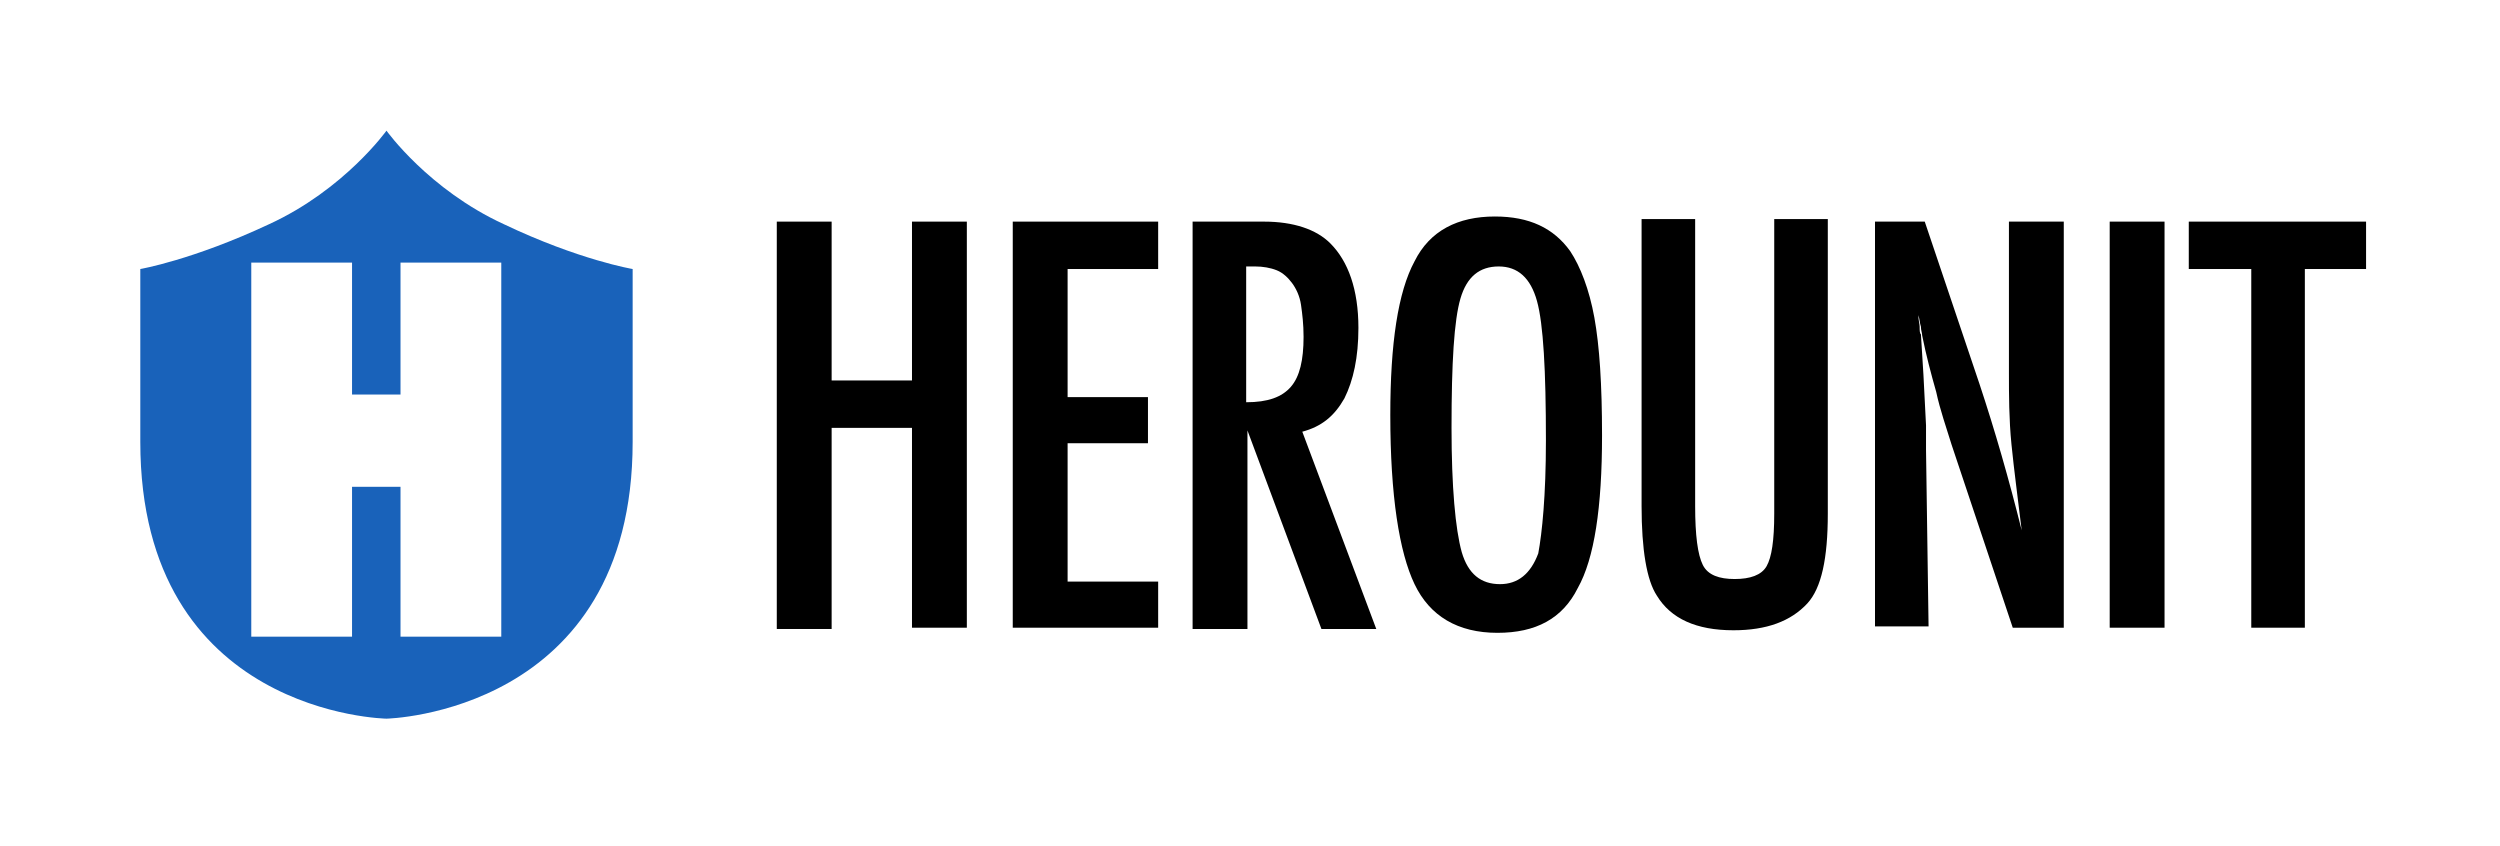
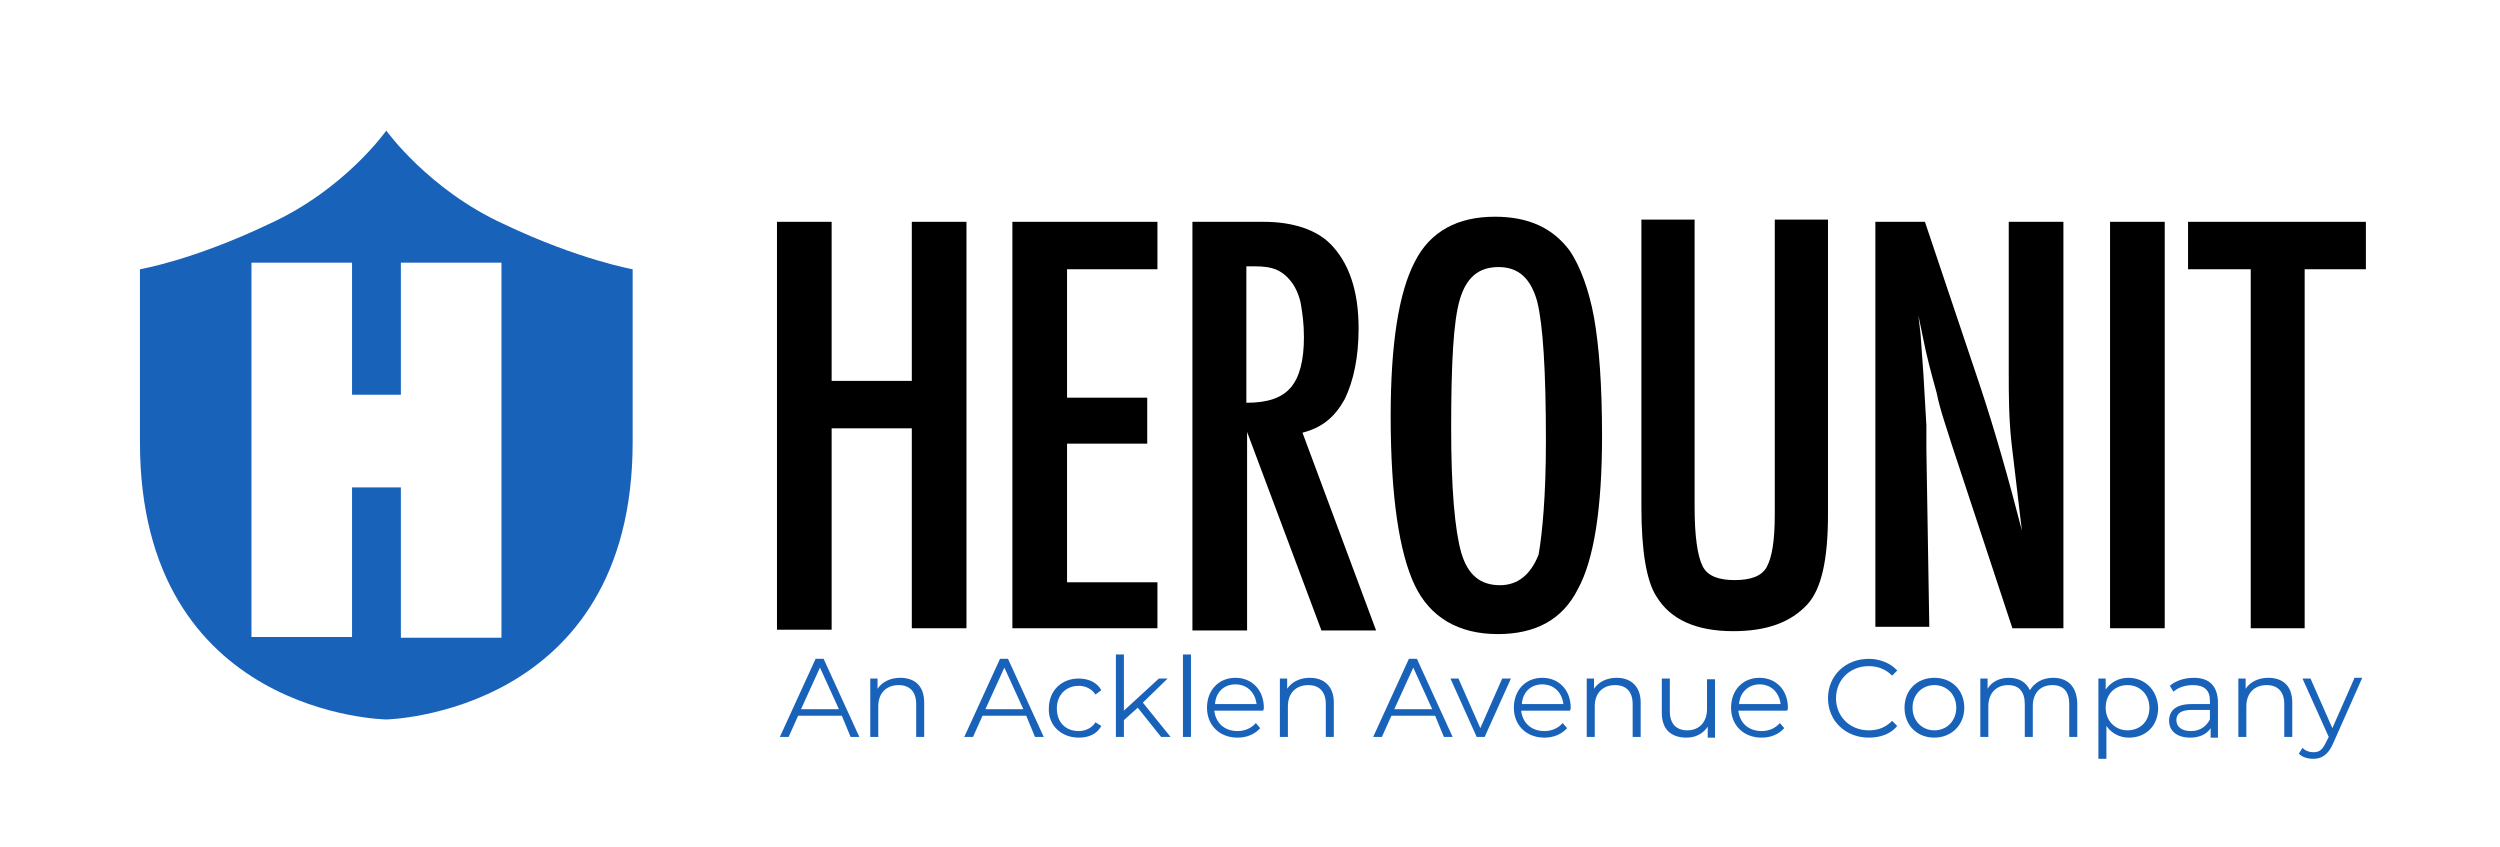
- <svg xmlns="http://www.w3.org/2000/svg" width="343" height="116" viewBox="0 0 343 116" fill="none">
-   <path fill-rule="evenodd" clip-rule="evenodd" d="M53.025 17.927C53.025 17.927 58.8 26.012 69.125 30.758C79.45 35.679 86.8 36.909 86.8 36.909V60.636C86.8 97.897 53.025 98.6 53.025 98.6C53.025 98.6 19.25 98.073 19.25 60.636V36.909C19.25 36.909 26.425 35.679 36.925 30.758C47.25 26.012 53.025 17.927 53.025 17.927ZM54.95 87.352H68.775V36.03H54.95V54.133H48.3V36.03H34.475V87.352H48.3V66.788H54.95V87.352Z" fill="#1962BA" />
-   <path d="M106.575 30.406H114.1V52.2H125.125V30.406H132.65V86.121H125.125V58.703H114.1V86.297H106.575V30.406Z" fill="black" />
-   <path d="M138.95 30.406H158.9V36.909H146.475V54.485H157.5V60.812H146.475V79.794H158.9V86.121H138.95V30.406Z" fill="black" />
-   <path d="M163.625 30.406H173.425C177.45 30.406 180.6 31.461 182.525 33.394C184.975 35.855 186.375 39.721 186.375 44.994C186.375 49.036 185.675 52.2 184.45 54.661C183.05 57.121 181.3 58.527 178.675 59.23L188.825 86.297H181.3L171.15 59.055V86.297H163.625V30.406ZM170.975 55.188C173.95 55.188 175.875 54.485 177.1 53.079C178.325 51.673 178.85 49.388 178.85 46.224C178.85 44.467 178.675 43.061 178.5 41.83C178.325 40.6 177.8 39.545 177.275 38.842C176.75 38.139 176.05 37.436 175.175 37.085C174.3 36.733 173.25 36.558 172.2 36.558H170.975V55.188Z" fill="black" />
-   <path d="M219.8 59.758C219.8 69.6 218.75 76.63 216.475 80.673C214.375 84.891 210.7 86.824 205.45 86.824C200.025 86.824 196.175 84.539 194.075 80.145C191.975 75.751 190.75 68.018 190.75 56.946C190.75 47.103 191.8 40.073 194.075 35.855C196.175 31.636 200.025 29.703 205.1 29.703C209.825 29.703 213.15 31.285 215.425 34.449C216.825 36.558 218.05 39.721 218.75 43.588C219.45 47.455 219.8 52.727 219.8 59.758ZM212.1 60.461C212.1 50.794 211.75 44.467 210.875 41.303C210 38.139 208.25 36.558 205.625 36.558C203 36.558 201.25 37.964 200.375 40.952C199.5 43.939 199.15 49.739 199.15 58.703C199.15 66.788 199.675 72.588 200.55 75.751C201.425 78.739 203.175 80.145 205.8 80.145C208.25 80.145 210 78.739 211.05 75.927C211.575 73.115 212.1 68.018 212.1 60.461Z" fill="black" />
-   <path d="M225.225 30.055H232.575V69.424C232.575 73.467 232.925 76.103 233.625 77.509C234.325 78.915 235.9 79.442 238 79.442C240.1 79.442 241.675 78.915 242.375 77.685C243.075 76.454 243.425 74.17 243.425 70.479V30.055H250.775V70.479C250.775 76.63 249.9 80.673 247.975 82.782C245.7 85.242 242.375 86.473 237.825 86.473C232.75 86.473 229.25 84.891 227.325 81.727C225.925 79.618 225.225 75.4 225.225 69.424V30.055Z" fill="black" />
-   <path d="M257.075 30.406H264.075L271.6 52.727C273.7 59.055 275.625 65.733 277.375 72.764C276.85 68.37 276.325 64.503 275.975 60.988C275.625 57.473 275.625 54.133 275.625 51.145V30.406H283.15V86.121H276.15L267.75 60.988C267.05 58.703 266.175 56.242 265.65 53.782C264.95 51.321 264.25 48.685 263.725 46.048C263.725 45.697 263.55 45.346 263.55 44.818C263.375 44.291 263.375 43.764 263.2 43.236C263.2 43.939 263.375 44.467 263.375 44.818C263.375 45.346 263.375 45.697 263.55 45.873L263.9 51.497L264.25 58.352C264.25 58.703 264.25 59.23 264.25 59.758C264.25 60.285 264.25 60.988 264.25 61.691L264.6 85.945H257.25V30.406H257.075Z" fill="black" />
-   <path d="M289.45 30.406H296.975V86.121H289.45V30.406Z" fill="black" />
-   <path d="M300.3 30.406H324.625V36.909H316.225V86.121H308.875V36.909H300.3V30.406Z" fill="black" />
+ <svg xmlns="http://www.w3.org/2000/svg" width="573" height="194" viewBox="0 0 573 194" fill="none">
+   <path d="M88.539 29.936C88.539 29.936 98.229 43.483 115.435 51.343C132.642 59.538 145.004 61.712 145.004 61.712V101.348C145.004 163.729 88.539 164.9 88.539 164.9C88.539 164.9 32.075 164.064 32.075 101.348V61.712C32.075 61.712 44.103 59.705 61.644 51.343C79.017 43.483 88.539 29.936 88.539 29.936ZM91.88 146.169H114.934V60.207H91.88V90.478H80.688V60.207H57.634V146.002H80.688V111.717H91.88V146.169Z" fill="#1962BA" />
+   <path d="M178.081 50.841H190.61V87.3H208.986V50.841H221.515V143.995H208.986V98.171H190.61V144.329H178.081V50.841Z" fill="black" />
+   <path d="M232.04 50.841H265.284V61.712H244.569V91.147H262.945V101.683H244.569V133.459H265.284V143.995H232.04V50.841Z" fill="black" />
+   <path d="M273.303 50.841H289.674C296.356 50.841 301.702 52.681 304.876 55.859C309.053 60.04 311.391 66.395 311.391 75.259C311.391 81.948 310.222 87.3 308.217 91.481C305.879 95.662 303.039 98.003 298.528 99.174L315.401 144.497H302.872L285.832 99.007V144.497H273.303V50.841ZM285.665 92.317C290.676 92.317 293.851 91.147 295.855 88.805C297.86 86.464 298.862 82.617 298.862 77.266C298.862 74.255 298.528 71.914 298.194 69.907C297.86 67.9 297.025 66.06 296.189 64.89C295.354 63.719 294.185 62.548 292.681 61.879C291.178 61.21 289.507 61.043 287.669 61.043H285.665V92.317Z" fill="black" />
+   <path d="M367.188 100.01C367.188 116.4 365.35 128.274 361.675 134.964C358.167 141.988 351.986 145.333 343.299 145.333C334.278 145.333 327.763 141.486 324.255 134.128C320.746 126.769 318.742 113.891 318.742 95.328C318.742 78.938 320.579 67.064 324.255 60.04C327.763 53.016 334.111 49.671 342.631 49.671C350.482 49.671 355.995 52.346 359.837 57.531C362.176 61.043 364.181 66.395 365.35 72.75C366.52 79.44 367.188 88.136 367.188 100.01ZM354.325 101.181C354.325 84.959 353.656 74.422 352.32 69.071C350.816 63.719 347.976 61.21 343.466 61.21C338.955 61.21 336.115 63.552 334.612 68.569C333.108 73.586 332.607 83.286 332.607 98.338C332.607 111.884 333.443 121.584 334.946 126.769C336.45 131.786 339.29 134.128 343.8 134.128C347.809 134.128 350.816 131.786 352.654 127.103C353.489 122.253 354.325 113.724 354.325 101.181Z" fill="black" />
+   <path d="M376.209 50.34H388.404V116.233C388.404 122.922 389.072 127.438 390.241 129.779C391.411 132.121 394.084 132.957 397.592 132.957C401.1 132.957 403.773 132.121 404.942 129.947C406.112 127.772 406.78 124.093 406.78 117.905V50.34H418.975V117.905C418.975 128.274 417.471 134.964 414.297 138.476C410.455 142.657 404.942 144.664 397.258 144.664C388.738 144.664 382.891 141.988 379.717 136.803C377.378 133.291 376.209 126.267 376.209 116.233V50.34Z" fill="black" />
+   <path d="M439.69 72.248L440.191 76.597L440.859 85.962L441.527 97.502C441.527 98.171 441.527 99.007 441.527 99.843C441.527 100.679 441.527 101.85 441.527 103.021L442.196 143.66H429.834V50.841H429.5H441.193L453.723 88.136C457.231 98.672 460.405 109.878 463.412 121.584C462.576 114.226 461.741 107.703 461.073 101.85C460.405 95.996 460.405 90.31 460.405 85.46V50.841H472.934V143.995H461.24L447.374 102.017C446.205 98.171 444.702 94.157 443.866 89.976C442.697 85.795 441.527 81.447 440.692 77.098L439.69 72.248Z" fill="black" />
+   <path d="M483.625 50.841H496.155V143.995H483.625V50.841Z" fill="black" />
+   <path d="M501.667 50.841H542.262V61.712H528.229V143.995H515.867V61.712H501.5V50.841H501.667Z" fill="black" />
+   <path d="M194.954 168.898H196.958L188.773 151.003H186.935L178.749 168.898H180.754L182.926 164.048H192.949L194.954 168.898ZM183.594 162.543L187.937 153.01L192.281 162.543H183.594ZM206.313 155.352C203.975 155.352 202.137 156.355 201.135 157.86V155.519H199.464V168.898H201.302V161.874C201.302 158.864 203.139 157.024 205.979 157.024C208.485 157.024 209.989 158.529 209.989 161.372V168.898H211.826V161.038C211.826 157.191 209.655 155.352 206.313 155.352ZM237.219 168.898H239.223L231.038 151.003H229.2L221.014 168.898H223.019L225.191 164.048H235.214L237.219 168.898ZM225.859 162.543L230.202 153.01L234.546 162.543H225.859ZM247.242 169.066C249.581 169.066 251.418 168.229 252.421 166.39L251.084 165.553C250.249 166.891 248.745 167.56 247.242 167.56C244.235 167.56 242.23 165.553 242.23 162.376C242.23 159.198 244.402 157.191 247.242 157.191C248.745 157.191 250.249 157.86 251.084 159.198L252.421 158.195C251.418 156.355 249.414 155.519 247.242 155.519C243.233 155.519 240.393 158.362 240.393 162.376C240.226 166.222 243.233 169.066 247.242 169.066ZM266.119 168.898H268.291L261.943 161.038L267.623 155.519H265.618L257.599 162.878V150H255.762V168.898H257.599V165.052L260.773 162.209L266.119 168.898ZM271.131 168.898H272.968V150H271.131V168.898ZM289.674 162.209C289.674 158.195 287.001 155.352 283.159 155.352C279.317 155.352 276.644 158.195 276.644 162.209C276.644 166.222 279.484 169.066 283.66 169.066C285.832 169.066 287.669 168.229 288.839 166.891L287.836 165.721C286.834 166.891 285.331 167.56 283.66 167.56C280.653 167.56 278.648 165.721 278.314 162.878H289.507C289.674 162.543 289.674 162.376 289.674 162.209ZM283.159 156.857C285.832 156.857 287.669 158.697 288.003 161.372H278.481C278.648 158.697 280.486 156.857 283.159 156.857ZM300.199 155.352C297.86 155.352 296.022 156.355 295.02 157.86V155.519H293.349V168.898H295.187V161.874C295.187 158.864 297.024 157.024 299.864 157.024C302.37 157.024 303.874 158.529 303.874 161.372V168.898H305.711V161.038C305.711 157.191 303.373 155.352 300.199 155.352ZM330.937 168.898H332.941L324.756 151.003H322.918L314.732 168.898H316.737L318.909 164.048H328.932L330.937 168.898ZM319.577 162.543L323.92 153.01L328.264 162.543H319.577ZM344.301 155.519L339.29 166.891L334.278 155.519H332.44L338.454 168.898H340.292L346.306 155.519H344.301ZM360.004 162.209C360.004 158.195 357.331 155.352 353.489 155.352C349.647 155.352 346.974 158.195 346.974 162.209C346.974 166.222 349.814 169.066 353.99 169.066C356.162 169.066 358 168.229 359.169 166.891L358.167 165.721C357.164 166.891 355.661 167.56 353.99 167.56C350.983 167.56 348.979 165.721 348.645 162.878H359.837C360.004 162.543 360.004 162.376 360.004 162.209ZM353.489 156.857C356.162 156.857 358 158.697 358.334 161.372H348.812C348.979 158.697 350.816 156.857 353.489 156.857ZM370.529 155.352C368.19 155.352 366.352 156.355 365.35 157.86V155.519H363.68V168.898H365.517V161.874C365.517 158.864 367.355 157.024 370.195 157.024C372.701 157.024 374.204 158.529 374.204 161.372V168.898H376.042V161.038C376.042 157.191 373.703 155.352 370.529 155.352ZM391.244 155.519V162.543C391.244 165.553 389.406 167.393 386.733 167.393C384.227 167.393 382.724 165.888 382.724 163.045V155.519H380.886V163.379C380.886 167.226 383.058 169.066 386.566 169.066C388.738 169.066 390.408 168.062 391.411 166.557V169.066H393.081V155.686H391.244V155.519ZM409.787 162.209C409.787 158.195 407.114 155.352 403.272 155.352C399.429 155.352 396.757 158.195 396.757 162.209C396.757 166.222 399.596 169.066 403.773 169.066C405.945 169.066 407.782 168.229 408.952 166.891L407.949 165.721C406.947 166.891 405.443 167.56 403.773 167.56C400.766 167.56 398.761 165.721 398.427 162.878H409.62C409.787 162.543 409.787 162.376 409.787 162.209ZM403.272 156.857C405.945 156.857 407.782 158.697 408.116 161.372H398.594C398.761 158.697 400.766 156.857 403.272 156.857ZM428.33 169.066C431.003 169.066 433.342 168.229 434.845 166.39L433.676 165.219C432.172 166.724 430.502 167.393 428.33 167.393C423.987 167.393 420.812 164.216 420.812 160.034C420.812 155.853 423.987 152.676 428.33 152.676C430.335 152.676 432.172 153.345 433.676 154.85L434.845 153.679C433.342 152.007 430.836 151.003 428.33 151.003C422.984 151.003 418.975 154.85 418.975 160.034C418.975 165.219 422.984 169.066 428.33 169.066ZM443.365 169.066C447.207 169.066 450.214 166.222 450.214 162.209C450.214 158.195 447.374 155.352 443.365 155.352C439.356 155.352 436.516 158.195 436.516 162.209C436.516 166.222 439.356 169.066 443.365 169.066ZM443.365 167.393C440.525 167.393 438.353 165.219 438.353 162.209C438.353 159.198 440.525 157.024 443.365 157.024C446.205 157.024 448.377 159.198 448.377 162.209C448.377 165.219 446.205 167.393 443.365 167.393ZM470.595 155.352C468.089 155.352 466.252 156.522 465.249 158.195C464.414 156.355 462.743 155.352 460.405 155.352C458.233 155.352 456.395 156.355 455.56 157.86V155.519H453.889V168.898H455.727V161.874C455.727 158.864 457.565 157.024 460.238 157.024C462.743 157.024 464.08 158.529 464.08 161.372V168.898H465.917V161.874C465.917 158.864 467.588 157.024 470.428 157.024C472.934 157.024 474.27 158.529 474.27 161.372V168.898H476.108V161.038C475.941 157.191 473.769 155.352 470.595 155.352ZM487.802 155.352C485.63 155.352 483.792 156.355 482.623 158.028V155.519H480.952V173.916H482.79V166.39C483.959 168.062 485.797 169.066 487.969 169.066C491.811 169.066 494.651 166.39 494.651 162.209C494.484 158.195 491.644 155.352 487.802 155.352ZM487.635 167.393C484.795 167.393 482.623 165.219 482.623 162.209C482.623 159.031 484.795 157.024 487.635 157.024C490.475 157.024 492.646 159.198 492.646 162.209C492.646 165.386 490.475 167.393 487.635 167.393ZM502.837 155.352C500.665 155.352 498.66 156.021 497.324 157.191L498.159 158.529C499.329 157.526 500.832 157.024 502.67 157.024C505.175 157.024 506.512 158.195 506.512 160.536V161.372H502.336C498.493 161.372 497.157 163.045 497.157 165.219C497.157 167.56 498.994 169.066 502.001 169.066C504.173 169.066 505.844 168.229 506.679 166.891V169.066H508.35V160.703C508.182 157.024 506.178 155.352 502.837 155.352ZM502.168 167.56C499.997 167.56 498.827 166.557 498.827 165.052C498.827 163.714 499.663 162.71 502.336 162.71H506.512V164.884C505.677 166.557 504.173 167.56 502.168 167.56ZM519.876 155.352C517.538 155.352 515.7 156.355 514.698 157.86V155.519H513.027V168.898H514.865V161.874C514.865 158.864 516.702 157.024 519.542 157.024C522.048 157.024 523.552 158.529 523.552 161.372V168.898H525.389V161.038C525.389 157.191 523.217 155.352 519.876 155.352ZM539.589 155.519L534.577 166.891L529.566 155.519H527.728L533.742 168.898L533.074 170.236C532.238 171.909 531.57 172.41 530.234 172.41C529.231 172.41 528.396 172.076 527.728 171.407L526.893 172.745C527.728 173.581 528.897 173.916 530.234 173.916C532.071 173.916 533.575 173.079 534.744 170.403L541.427 155.352H539.589V155.519Z" fill="#1962BA" />
</svg>
